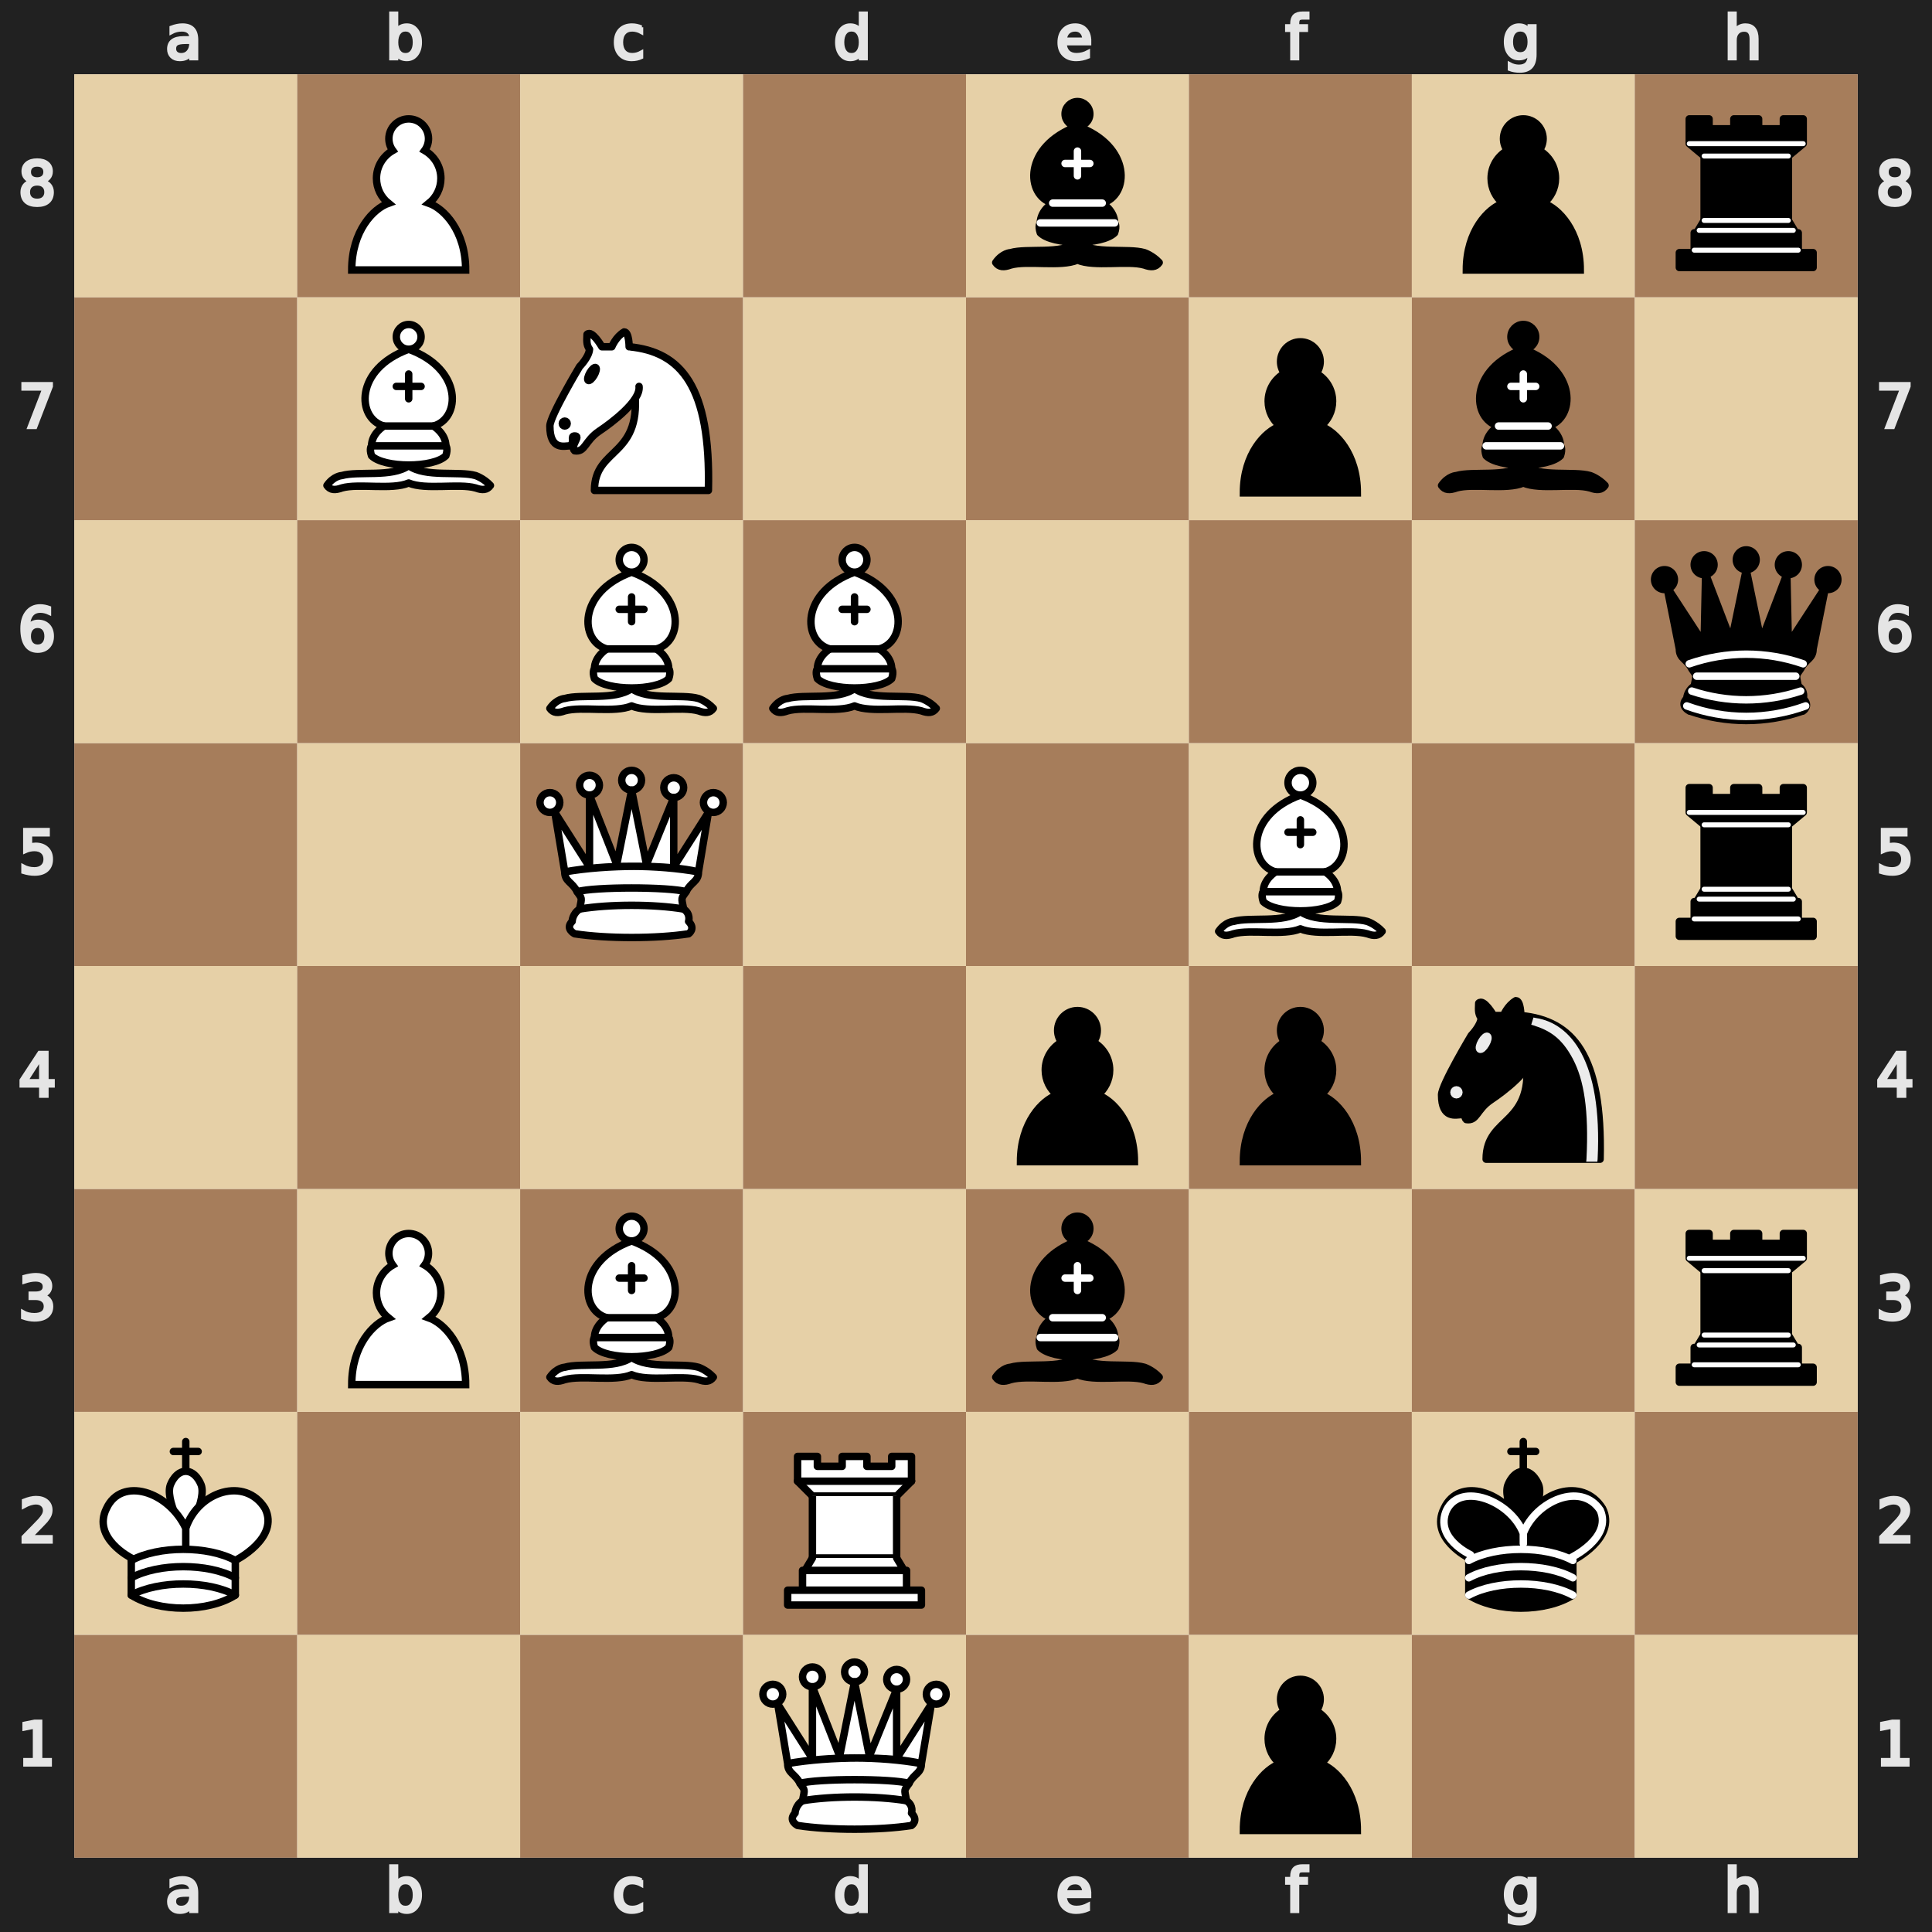
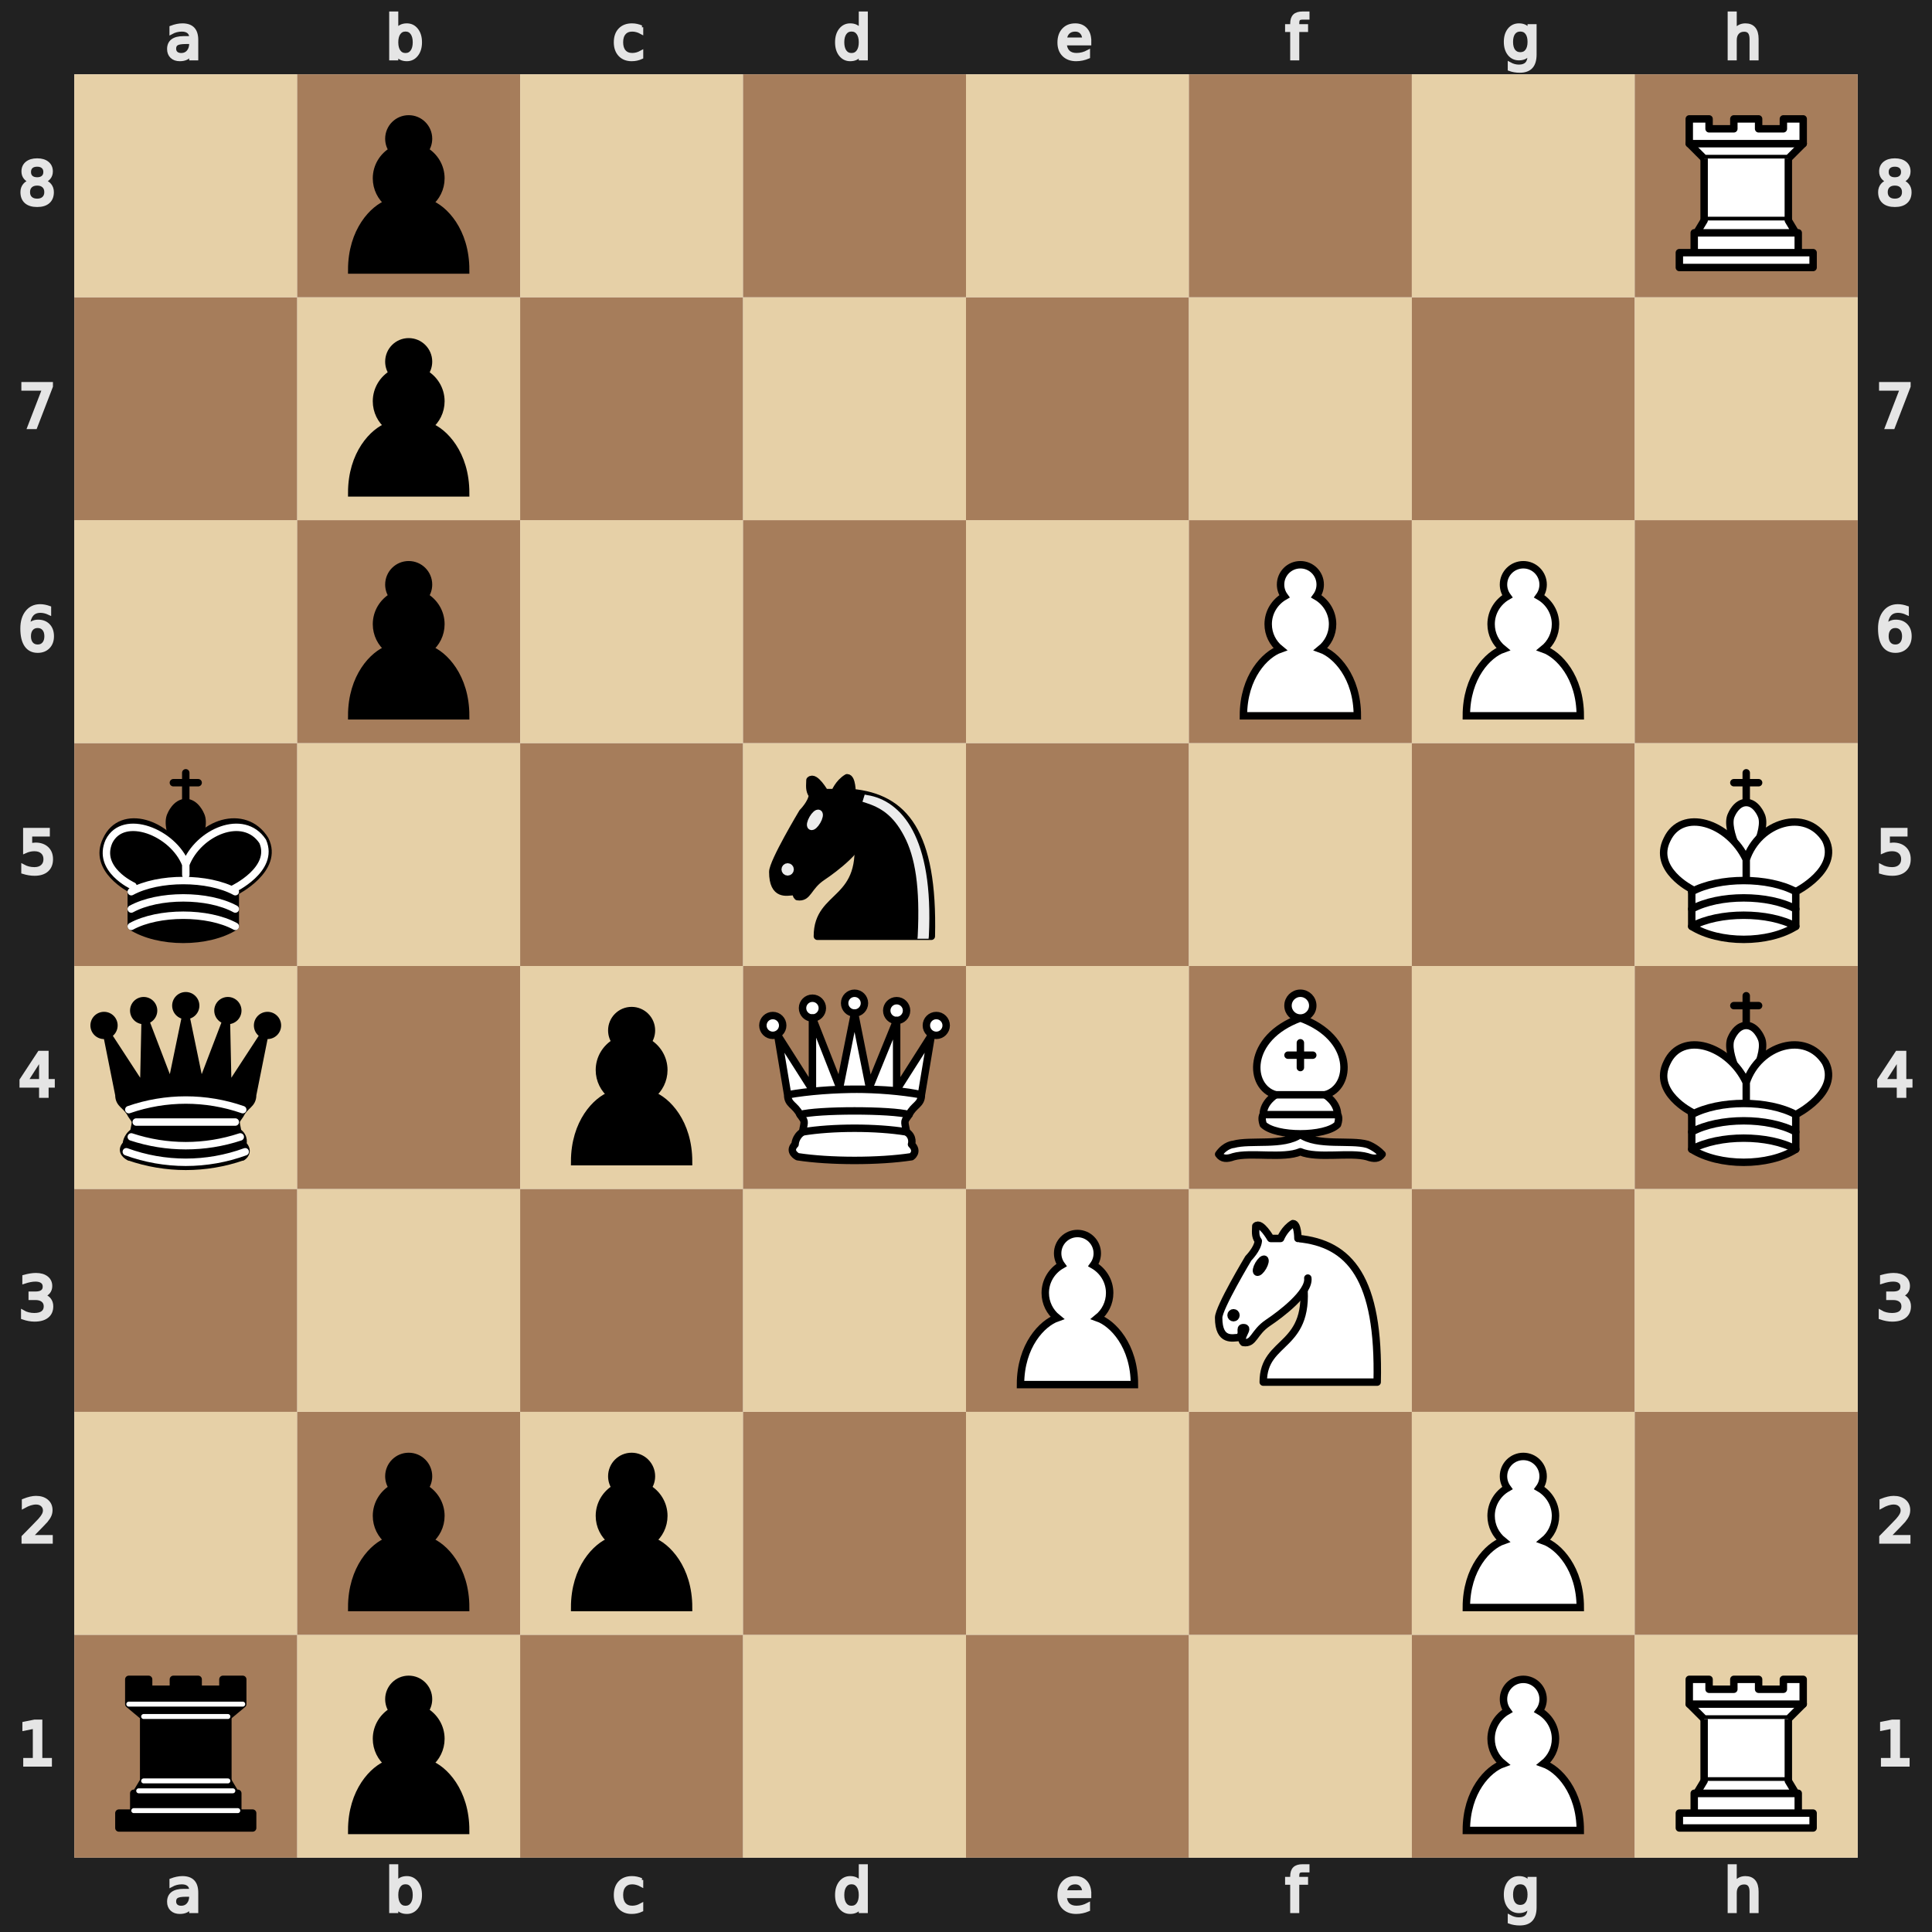
<svg xmlns="http://www.w3.org/2000/svg" xmlns:xlink="http://www.w3.org/1999/xlink" viewBox="0 0 390 390" width="350" height="350">
  <defs>
    <g id="white-pawn" class="white pawn">
      <path d="M22.5 9c-2.21 0-4 1.79-4 4 0 .89.29 1.71.78 2.38C17.33 16.5 16 18.59 16 21c0 2.03.94 3.84 2.41 5.03-3 1.06-7.41 5.55-7.41 13.47h23c0-7.92-4.41-12.41-7.41-13.47 1.47-1.19 2.41-3 2.41-5.03 0-2.41-1.33-4.5-3.28-5.62.49-.67.78-1.49.78-2.38 0-2.21-1.79-4-4-4z" fill="#fff" stroke="#000" stroke-width="1.5" stroke-linecap="round" />
    </g>
    <g id="white-knight" class="white knight" fill="none" fill-rule="evenodd" stroke="#000" stroke-width="1.5" stroke-linecap="round" stroke-linejoin="round">
      <path d="M 22,10 C 32.5,11 38.5,18 38,39 L 15,39 C 15,30 25,32.5 23,18" style="fill:#ffffff; stroke:#000000;" />
      <path d="M 24,18 C 24.38,20.91 18.45,25.37 16,27 C 13,29 13.18,31.34 11,31 C 9.958,30.06 12.41,27.96 11,28 C 10,28 11.19,29.23 10,30 C 9,30 5.997,31 6,26 C 6,24 12,14 12,14 C 12,14 13.89,12.1 14,10.5 C 13.27,9.506 13.5,8.5 13.5,7.5 C 14.5,6.5 16.5,10 16.5,10 L 18.5,10 C 18.5,10 19.28,8.008 21,7 C 22,7 22,10 22,10" style="fill:#ffffff; stroke:#000000;" />
      <path d="M 9.5 25.5 A 0.5 0.5 0 1 1 8.5,25.5 A 0.5 0.5 0 1 1 9.5 25.5 z" style="fill:#000000; stroke:#000000;" />
      <path d="M 15 15.5 A 0.5 1.5 0 1 1 14,15.5 A 0.5 1.5 0 1 1 15 15.5 z" transform="matrix(0.866,0.5,-0.5,0.866,9.693,-5.173)" style="fill:#000000; stroke:#000000;" />
    </g>
    <g id="white-bishop" class="white bishop" fill="none" fill-rule="evenodd" stroke="#000" stroke-width="1.5" stroke-linecap="round" stroke-linejoin="round">
      <g fill="#fff" stroke-linecap="butt">
        <path d="M9 36c3.39-.97 10.11.43 13.5-2 3.39 2.43 10.11 1.03 13.5 2 0 0 1.65.54 3 2-.68.97-1.65.99-3 .5-3.39-.97-10.11.46-13.5-1-3.39 1.46-10.11.03-13.5 1-1.354.49-2.323.47-3-.5 1.354-1.94 3-2 3-2zM15 32c2.5 2.5 12.5 2.5 15 0 .5-1.5 0-2 0-2 0-2.5-2.5-4-2.5-4 5.5-1.5 6-11.5-5-15.5-11 4-10.5 14-5 15.5 0 0-2.5 1.5-2.5 4 0 0-.5.5 0 2zM25 8a2.5 2.5 0 1 1-5 0 2.5 2.5 0 1 1 5 0z" />
      </g>
      <path d="M17.5 26h10M15 30h15m-7.5-14.5v5M20 18h5" stroke-linejoin="miter" />
    </g>
    <g id="white-rook" class="white rook" fill="#fff" fill-rule="evenodd" stroke="#000" stroke-width="1.5" stroke-linecap="round" stroke-linejoin="round">
      <path d="M9 39h27v-3H9v3zM12 36v-4h21v4H12zM11 14V9h4v2h5V9h5v2h5V9h4v5" stroke-linecap="butt" />
      <path d="M34 14l-3 3H14l-3-3" />
      <path d="M31 17v12.5H14V17" stroke-linecap="butt" stroke-linejoin="miter" />
      <path d="M31 29.5l1.5 2.5h-20l1.5-2.5" />
      <path d="M11 14h23" fill="none" stroke-linejoin="miter" />
    </g>
    <g id="white-queen" class="white queen" fill="#fff" fill-rule="evenodd" stroke="#000" stroke-width="1.5" stroke-linecap="round" stroke-linejoin="round">
      <path d="M8 12a2 2 0 1 1-4 0 2 2 0 1 1 4 0zM24.5 7.5a2 2 0 1 1-4 0 2 2 0 1 1 4 0zM41 12a2 2 0 1 1-4 0 2 2 0 1 1 4 0zM16 8.5a2 2 0 1 1-4 0 2 2 0 1 1 4 0zM33 9a2 2 0 1 1-4 0 2 2 0 1 1 4 0z" />
      <path d="M9 26c8.5-1.5 21-1.5 27 0l2-12-7 11V11l-5.5 13.5-3-15-3 15-5.5-14V25L7 14l2 12zM9 26c0 2 1.5 2 2.5 4 1 1.5 1 1 .5 3.5-1.5 1-1.5 2.5-1.5 2.5-1.5 1.5.5 2.5.5 2.5 6.5 1 16.5 1 23 0 0 0 1.5-1 0-2.5 0 0 .5-1.5-1-2.5-.5-2.5-.5-2 .5-3.5 1-2 2.5-2 2.5-4-8.5-1.5-18.5-1.5-27 0z" stroke-linecap="butt" />
      <path d="M11.5 30c3.5-1 18.5-1 22 0M12 33.5c6-1 15-1 21 0" fill="none" />
    </g>
    <g id="white-king" class="white king" fill="none" fill-rule="evenodd" stroke="#000" stroke-width="1.5" stroke-linecap="round" stroke-linejoin="round">
      <path d="M22.5 11.63V6M20 8h5" stroke-linejoin="miter" />
      <path d="M22.5 25s4.5-7.5 3-10.5c0 0-1-2.5-3-2.5s-3 2.5-3 2.5c-1.5 3 3 10.5 3 10.5" fill="#fff" stroke-linecap="butt" stroke-linejoin="miter" />
      <path d="M11.5 37c5.5 3.5 15.5 3.5 21 0v-7s9-4.5 6-10.5c-4-6.5-13.5-3.5-16 4V27v-3.5c-3.5-7.5-13-10.5-16-4-3 6 5 10 5 10V37z" fill="#fff" />
      <path d="M11.5 30c5.5-3 15.5-3 21 0m-21 3.5c5.5-3 15.5-3 21 0m-21 3.5c5.5-3 15.5-3 21 0" />
    </g>
    <g id="black-pawn" class="black pawn">
      <path d="M22.5 9c-2.21 0-4 1.79-4 4 0 .89.29 1.71.78 2.38C17.33 16.5 16 18.59 16 21c0 2.03.94 3.84 2.41 5.03-3 1.06-7.41 5.55-7.41 13.47h23c0-7.92-4.41-12.41-7.41-13.47 1.47-1.19 2.41-3 2.41-5.03 0-2.41-1.33-4.5-3.28-5.62.49-.67.78-1.49.78-2.38 0-2.21-1.79-4-4-4z" fill="#000" stroke="#000" stroke-width="1.5" stroke-linecap="round" />
    </g>
    <g id="black-knight" class="black knight" fill="none" fill-rule="evenodd" stroke="#000" stroke-width="1.5" stroke-linecap="round" stroke-linejoin="round">
      <path d="M 22,10 C 32.5,11 38.5,18 38,39 L 15,39 C 15,30 25,32.5 23,18" style="fill:#000000; stroke:#000000;" />
      <path d="M 24,18 C 24.38,20.91 18.45,25.37 16,27 C 13,29 13.18,31.34 11,31 C 9.958,30.06 12.41,27.96 11,28 C 10,28 11.19,29.23 10,30 C 9,30 5.997,31 6,26 C 6,24 12,14 12,14 C 12,14 13.89,12.1 14,10.5 C 13.27,9.506 13.5,8.5 13.5,7.5 C 14.5,6.5 16.5,10 16.5,10 L 18.5,10 C 18.5,10 19.28,8.008 21,7 C 22,7 22,10 22,10" style="fill:#000000; stroke:#000000;" />
      <path d="M 9.5 25.5 A 0.5 0.5 0 1 1 8.5,25.5 A 0.5 0.5 0 1 1 9.5 25.5 z" style="fill:#ececec; stroke:#ececec;" />
      <path d="M 15 15.5 A 0.5 1.5 0 1 1 14,15.5 A 0.5 1.5 0 1 1 15 15.5 z" transform="matrix(0.866,0.5,-0.5,0.866,9.693,-5.173)" style="fill:#ececec; stroke:#ececec;" />
      <path d="M 24.55,10.4 L 24.1,11.85 L 24.6,12 C 27.75,13 30.25,14.49 32.5,18.75 C 34.75,23.01 35.75,29.06 35.25,39 L 35.2,39.5 L 37.45,39.5 L 37.5,39 C 38,28.94 36.62,22.15 34.25,17.66 C 31.88,13.17 28.46,11.02 25.06,10.5 L 24.55,10.4 z " style="fill:#ececec; stroke:none;" />
-     </g>
-     <g id="black-bishop" class="black bishop" fill="none" fill-rule="evenodd" stroke="#000" stroke-width="1.5" stroke-linecap="round" stroke-linejoin="round">
-       <path d="M9 36c3.39-.97 10.11.43 13.5-2 3.39 2.43 10.11 1.03 13.5 2 0 0 1.65.54 3 2-.68.97-1.65.99-3 .5-3.39-.97-10.11.46-13.5-1-3.39 1.46-10.11.03-13.5 1-1.354.49-2.323.47-3-.5 1.354-1.94 3-2 3-2zm6-4c2.5 2.5 12.5 2.5 15 0 .5-1.5 0-2 0-2 0-2.5-2.5-4-2.5-4 5.5-1.5 6-11.5-5-15.5-11 4-10.5 14-5 15.5 0 0-2.5 1.5-2.5 4 0 0-.5.5 0 2zM25 8a2.5 2.5 0 1 1-5 0 2.5 2.5 0 1 1 5 0z" fill="#000" stroke-linecap="butt" />
-       <path d="M17.5 26h10M15 30h15m-7.5-14.5v5M20 18h5" stroke="#fff" stroke-linejoin="miter" />
    </g>
    <g id="black-rook" class="black rook" fill="#000" fill-rule="evenodd" stroke="#000" stroke-width="1.5" stroke-linecap="round" stroke-linejoin="round">
      <path d="M9 39h27v-3H9v3zM12.5 32l1.5-2.5h17l1.5 2.5h-20zM12 36v-4h21v4H12z" stroke-linecap="butt" />
      <path d="M14 29.5v-13h17v13H14z" stroke-linecap="butt" stroke-linejoin="miter" />
      <path d="M14 16.5L11 14h23l-3 2.5H14zM11 14V9h4v2h5V9h5v2h5V9h4v5H11z" stroke-linecap="butt" />
      <path d="M12 35.5h21M13 31.5h19M14 29.5h17M14 16.5h17M11 14h23" fill="none" stroke="#fff" stroke-width="1" stroke-linejoin="miter" />
    </g>
    <g id="black-queen" class="black queen" fill="#000" fill-rule="evenodd" stroke="#000" stroke-width="1.5" stroke-linecap="round" stroke-linejoin="round">
      <g fill="#000" stroke="none">
        <circle cx="6" cy="12" r="2.75" />
        <circle cx="14" cy="9" r="2.75" />
        <circle cx="22.5" cy="8" r="2.75" />
        <circle cx="31" cy="9" r="2.75" />
        <circle cx="39" cy="12" r="2.75" />
      </g>
      <path d="M9 26c8.5-1.5 21-1.5 27 0l2.5-12.5L31 25l-.3-14.1-5.2 13.6-3-14.5-3 14.5-5.2-13.6L14 25 6.5 13.5 9 26zM9 26c0 2 1.5 2 2.5 4 1 1.5 1 1 .5 3.5-1.5 1-1.5 2.5-1.5 2.5-1.5 1.5.5 2.5.5 2.5 6.5 1 16.5 1 23 0 0 0 1.5-1 0-2.5 0 0 .5-1.5-1-2.5-.5-2.5-.5-2 .5-3.5 1-2 2.5-2 2.5-4-8.5-1.5-18.5-1.5-27 0z" stroke-linecap="butt" />
      <path d="M11 38.5a35 35 1 0 0 23 0" fill="none" stroke-linecap="butt" />
      <path d="M11 29a35 35 1 0 1 23 0M12.5 31.5h20M11.5 34.5a35 35 1 0 0 22 0M10.5 37.5a35 35 1 0 0 24 0" fill="none" stroke="#fff" />
    </g>
    <g id="black-king" class="black king" fill="none" fill-rule="evenodd" stroke="#000" stroke-width="1.5" stroke-linecap="round" stroke-linejoin="round">
      <path d="M22.5 11.63V6" stroke-linejoin="miter" />
      <path d="M22.5 25s4.5-7.5 3-10.5c0 0-1-2.5-3-2.5s-3 2.5-3 2.5c-1.5 3 3 10.5 3 10.5" fill="#000" stroke-linecap="butt" stroke-linejoin="miter" />
      <path d="M11.5 37c5.5 3.5 15.5 3.5 21 0v-7s9-4.5 6-10.5c-4-6.5-13.5-3.5-16 4V27v-3.5c-3.5-7.5-13-10.5-16-4-3 6 5 10 5 10V37z" fill="#000" />
      <path d="M20 8h5" stroke-linejoin="miter" />
      <path d="M32 29.5s8.5-4 6.03-9.65C34.15 14 25 18 22.5 24.5l.01 2.1-.01-2.1C20 18 9.906 14 6.997 19.85c-2.497 5.65 4.853 9 4.853 9M11.5 30c5.5-3 15.5-3 21 0m-21 3.5c5.5-3 15.5-3 21 0m-21 3.5c5.5-3 15.5-3 21 0" stroke="#fff" />
    </g>
  </defs>
  <rect x="7.5" y="7.5" width="375" height="375" fill="none" stroke="#212121" stroke-width="15" />
  <g transform="translate(20, 1) scale(0.75, 0.75)" fill="#e5e5e5" stroke="#e5e5e5">
    <path d="M23.328 10.016q-1.742 0-2.414.398-.672.398-.672 1.36 0 .765.5 1.218.508.445 1.375.445 1.196 0 1.914-.843.727-.852.727-2.258v-.32zm2.867-.594v4.992h-1.437v-1.328q-.492.797-1.227 1.18-.734.375-1.797.375-1.343 0-2.14-.75-.79-.758-.79-2.024 0-1.476.985-2.226.992-.75 2.953-.75h2.016V8.75q0-.992-.656-1.531-.649-.547-1.829-.547-.75 0-1.46.18-.711.18-1.368.539V6.062q.79-.304 1.532-.453.742-.156 1.445-.156 1.898 0 2.836.984.937.985.937 2.985z" />
  </g>
  <g transform="translate(20, 375) scale(0.75, 0.75)" fill="#e5e5e5" stroke="#e5e5e5">
    <path d="M23.328 10.016q-1.742 0-2.414.398-.672.398-.672 1.36 0 .765.5 1.218.508.445 1.375.445 1.196 0 1.914-.843.727-.852.727-2.258v-.32zm2.867-.594v4.992h-1.437v-1.328q-.492.797-1.227 1.18-.734.375-1.797.375-1.343 0-2.14-.75-.79-.758-.79-2.024 0-1.476.985-2.226.992-.75 2.953-.75h2.016V8.75q0-.992-.656-1.531-.649-.547-1.829-.547-.75 0-1.46.18-.711.18-1.368.539V6.062q.79-.304 1.532-.453.742-.156 1.445-.156 1.898 0 2.836.984.937.985.937 2.985z" />
  </g>
  <g transform="translate(65, 1) scale(0.75, 0.75)" fill="#e5e5e5" stroke="#e5e5e5">
    <path d="M24.922 10.047q0-1.586-.656-2.485-.649-.906-1.79-.906-1.14 0-1.796.906-.649.899-.649 2.485 0 1.586.649 2.492.656.898 1.797.898 1.14 0 1.789-.898.656-.906.656-2.492zm-4.89-3.055q.452-.781 1.14-1.156.695-.383 1.656-.383 1.594 0 2.586 1.266 1 1.265 1 3.328 0 2.062-1 3.328-.992 1.266-2.586 1.266-.96 0-1.656-.375-.688-.383-1.14-1.164v1.312h-1.446V2.258h1.445z" />
  </g>
  <g transform="translate(65, 375) scale(0.75, 0.75)" fill="#e5e5e5" stroke="#e5e5e5">
    <path d="M24.922 10.047q0-1.586-.656-2.485-.649-.906-1.79-.906-1.14 0-1.796.906-.649.899-.649 2.485 0 1.586.649 2.492.656.898 1.797.898 1.14 0 1.789-.898.656-.906.656-2.492zm-4.89-3.055q.452-.781 1.14-1.156.695-.383 1.656-.383 1.594 0 2.586 1.266 1 1.265 1 3.328 0 2.062-1 3.328-.992 1.266-2.586 1.266-.96 0-1.656-.375-.688-.383-1.14-1.164v1.312h-1.446V2.258h1.445z" />
  </g>
  <g transform="translate(110, 1) scale(0.75, 0.75)" fill="#e5e5e5" stroke="#e5e5e5">
    <path d="M25.96 6v1.344q-.608-.336-1.226-.5-.609-.172-1.234-.172-1.398 0-2.172.89-.773.883-.773 2.485 0 1.601.773 2.492.774.883 2.172.883.625 0 1.234-.164.618-.172 1.227-.508v1.328q-.602.281-1.25.422-.64.14-1.367.14-1.977 0-3.14-1.242-1.165-1.242-1.165-3.351 0-2.14 1.172-3.367 1.18-1.227 3.227-1.227.664 0 1.296.14.633.134 1.227.407z" />
  </g>
  <g transform="translate(110, 375) scale(0.75, 0.75)" fill="#e5e5e5" stroke="#e5e5e5">
    <path d="M25.96 6v1.344q-.608-.336-1.226-.5-.609-.172-1.234-.172-1.398 0-2.172.89-.773.883-.773 2.485 0 1.601.773 2.492.774.883 2.172.883.625 0 1.234-.164.618-.172 1.227-.508v1.328q-.602.281-1.25.422-.64.14-1.367.14-1.977 0-3.14-1.242-1.165-1.242-1.165-3.351 0-2.14 1.172-3.367 1.18-1.227 3.227-1.227.664 0 1.296.14.633.134 1.227.407z" />
  </g>
  <g transform="translate(155, 1) scale(0.75, 0.75)" fill="#e5e5e5" stroke="#e5e5e5">
    <path d="M24.973 6.992V2.258h1.437v12.156h-1.437v-1.312q-.453.78-1.149 1.164-.687.375-1.656.375-1.586 0-2.586-1.266-.992-1.266-.992-3.328 0-2.063.992-3.328 1-1.266 2.586-1.266.969 0 1.656.383.696.375 1.149 1.156zm-4.899 3.055q0 1.586.649 2.492.656.898 1.797.898 1.14 0 1.796-.898.657-.906.657-2.492 0-1.586-.657-2.485-.656-.906-1.796-.906-1.141 0-1.797.906-.649.899-.649 2.485z" />
  </g>
  <g transform="translate(155, 375) scale(0.75, 0.75)" fill="#e5e5e5" stroke="#e5e5e5">
    <path d="M24.973 6.992V2.258h1.437v12.156h-1.437v-1.312q-.453.78-1.149 1.164-.687.375-1.656.375-1.586 0-2.586-1.266-.992-1.266-.992-3.328 0-2.063.992-3.328 1-1.266 2.586-1.266.969 0 1.656.383.696.375 1.149 1.156zm-4.899 3.055q0 1.586.649 2.492.656.898 1.797.898 1.14 0 1.796-.898.657-.906.657-2.492 0-1.586-.657-2.485-.656-.906-1.796-.906-1.141 0-1.797.906-.649.899-.649 2.485z" />
  </g>
  <g transform="translate(200, 1) scale(0.75, 0.75)" fill="#e5e5e5" stroke="#e5e5e5">
    <path d="M26.555 9.68v.703h-6.61q.094 1.484.89 2.265.806.774 2.235.774.828 0 1.602-.203.781-.203 1.547-.61v1.36q-.774.328-1.586.5-.813.172-1.649.172-2.093 0-3.32-1.22-1.219-1.218-1.219-3.296 0-2.148 1.157-3.406 1.164-1.266 3.132-1.266 1.766 0 2.79 1.14 1.03 1.134 1.03 3.087zm-1.438-.422q-.015-1.18-.664-1.883-.64-.703-1.703-.703-1.203 0-1.93.68-.718.68-.828 1.914z" />
  </g>
  <g transform="translate(200, 375) scale(0.75, 0.75)" fill="#e5e5e5" stroke="#e5e5e5">
    <path d="M26.555 9.68v.703h-6.61q.094 1.484.89 2.265.806.774 2.235.774.828 0 1.602-.203.781-.203 1.547-.61v1.36q-.774.328-1.586.5-.813.172-1.649.172-2.093 0-3.32-1.22-1.219-1.218-1.219-3.296 0-2.148 1.157-3.406 1.164-1.266 3.132-1.266 1.766 0 2.79 1.14 1.03 1.134 1.03 3.087zm-1.438-.422q-.015-1.18-.664-1.883-.64-.703-1.703-.703-1.203 0-1.93.68-.718.68-.828 1.914z" />
  </g>
  <g transform="translate(245, 1) scale(0.75, 0.75)" fill="#e5e5e5" stroke="#e5e5e5">
    <path d="M25.285 2.258v1.195H23.91q-.773 0-1.078.313-.297.312-.297 1.125v.773h2.367v1.117h-2.367v7.633H21.09V6.781h-1.375V5.664h1.375v-.61q0-1.46.68-2.124.68-.672 2.156-.672z" />
  </g>
  <g transform="translate(245, 375) scale(0.75, 0.75)" fill="#e5e5e5" stroke="#e5e5e5">
    <path d="M25.285 2.258v1.195H23.91q-.773 0-1.078.313-.297.312-.297 1.125v.773h2.367v1.117h-2.367v7.633H21.09V6.781h-1.375V5.664h1.375v-.61q0-1.46.68-2.124.68-.672 2.156-.672z" />
  </g>
  <g transform="translate(290, 1) scale(0.75, 0.75)" fill="#e5e5e5" stroke="#e5e5e5">
    <path d="M24.973 9.937q0-1.562-.649-2.421-.64-.86-1.804-.86-1.157 0-1.805.86-.64.859-.64 2.421 0 1.555.64 2.415.648.859 1.805.859 1.164 0 1.804-.86.649-.859.649-2.414zm1.437 3.391q0 2.234-.992 3.32-.992 1.094-3.04 1.094-.757 0-1.429-.117-.672-.11-1.304-.344v-1.398q.632.344 1.25.508.617.164 1.257.164 1.414 0 2.118-.743.703-.734.703-2.226v-.711q-.446.773-1.141 1.156-.695.383-1.664.383-1.61 0-2.594-1.227-.984-1.226-.984-3.25 0-2.03.984-3.257.985-1.227 2.594-1.227.969 0 1.664.383t1.14 1.156V5.664h1.438z" />
  </g>
  <g transform="translate(290, 375) scale(0.75, 0.75)" fill="#e5e5e5" stroke="#e5e5e5">
    <path d="M24.973 9.937q0-1.562-.649-2.421-.64-.86-1.804-.86-1.157 0-1.805.86-.64.859-.64 2.421 0 1.555.64 2.415.648.859 1.805.859 1.164 0 1.804-.86.649-.859.649-2.414zm1.437 3.391q0 2.234-.992 3.32-.992 1.094-3.04 1.094-.757 0-1.429-.117-.672-.11-1.304-.344v-1.398q.632.344 1.25.508.617.164 1.257.164 1.414 0 2.118-.743.703-.734.703-2.226v-.711q-.446.773-1.141 1.156-.695.383-1.664.383-1.61 0-2.594-1.227-.984-1.226-.984-3.25 0-2.03.984-3.257.985-1.227 2.594-1.227.969 0 1.664.383t1.14 1.156V5.664h1.438z" />
  </g>
  <g transform="translate(335, 1) scale(0.75, 0.75)" fill="#e5e5e5" stroke="#e5e5e5">
    <path d="M26.164 9.133v5.281h-1.437V9.18q0-1.243-.485-1.86-.484-.617-1.453-.617-1.164 0-1.836.742-.672.742-.672 2.024v4.945h-1.445V2.258h1.445v4.765q.516-.789 1.211-1.18.703-.39 1.617-.39 1.508 0 2.282.938.773.93.773 2.742z" />
  </g>
  <g transform="translate(335, 375) scale(0.75, 0.75)" fill="#e5e5e5" stroke="#e5e5e5">
    <path d="M26.164 9.133v5.281h-1.437V9.18q0-1.243-.485-1.86-.484-.617-1.453-.617-1.164 0-1.836.742-.672.742-.672 2.024v4.945h-1.445V2.258h1.445v4.765q.516-.789 1.211-1.18.703-.39 1.617-.39 1.508 0 2.282.938.773.93.773 2.742z" />
  </g>
  <g transform="translate(0, 335) scale(0.75, 0.75)" fill="#e5e5e5" stroke="#e5e5e5">
    <path d="M6.754 26.996h2.578v-8.898l-2.805.562v-1.437l2.79-.563h1.578v10.336h2.578v1.328h-6.72z" />
  </g>
  <g transform="translate(375, 335) scale(0.75, 0.75)" fill="#e5e5e5" stroke="#e5e5e5">
    <path d="M6.754 26.996h2.578v-8.898l-2.805.562v-1.437l2.79-.563h1.578v10.336h2.578v1.328h-6.72z" />
  </g>
  <g transform="translate(0, 290) scale(0.75, 0.75)" fill="#e5e5e5" stroke="#e5e5e5">
    <path d="M8.195 26.996h5.508v1.328H6.297v-1.328q.898-.93 2.445-2.492 1.555-1.57 1.953-2.024.758-.851 1.055-1.437.305-.594.305-1.164 0-.93-.657-1.516-.648-.586-1.695-.586-.742 0-1.57.258-.82.258-1.758.781v-1.593q.953-.383 1.781-.578.828-.196 1.516-.196 1.812 0 2.89.906 1.079.907 1.079 2.422 0 .72-.274 1.368-.265.64-.976 1.515-.196.227-1.243 1.313-1.046 1.078-2.953 3.023z" />
  </g>
  <g transform="translate(375, 290) scale(0.75, 0.75)" fill="#e5e5e5" stroke="#e5e5e5">
    <path d="M8.195 26.996h5.508v1.328H6.297v-1.328q.898-.93 2.445-2.492 1.555-1.57 1.953-2.024.758-.851 1.055-1.437.305-.594.305-1.164 0-.93-.657-1.516-.648-.586-1.695-.586-.742 0-1.57.258-.82.258-1.758.781v-1.593q.953-.383 1.781-.578.828-.196 1.516-.196 1.812 0 2.89.906 1.079.907 1.079 2.422 0 .72-.274 1.368-.265.64-.976 1.515-.196.227-1.243 1.313-1.046 1.078-2.953 3.023z" />
  </g>
  <g transform="translate(0, 245) scale(0.75, 0.75)" fill="#e5e5e5" stroke="#e5e5e5">
    <path d="M11.434 22.035q1.132.242 1.765 1.008.64.766.64 1.89 0 1.727-1.187 2.672-1.187.946-3.375.946-.734 0-1.515-.149-.774-.14-1.602-.43V26.45q.656.383 1.438.578.78.196 1.632.196 1.485 0 2.258-.586.782-.586.782-1.703 0-1.032-.727-1.61-.719-.586-2.008-.586h-1.36v-1.297h1.423q1.164 0 1.78-.46.618-.47.618-1.344 0-.899-.64-1.375-.633-.485-1.82-.485-.65 0-1.391.141-.743.14-1.633.437V16.95q.898-.25 1.68-.375.788-.125 1.484-.125 1.797 0 2.844.82 1.046.813 1.046 2.204 0 .968-.554 1.64-.555.664-1.578.922z" />
  </g>
  <g transform="translate(375, 245) scale(0.75, 0.75)" fill="#e5e5e5" stroke="#e5e5e5">
    <path d="M11.434 22.035q1.132.242 1.765 1.008.64.766.64 1.89 0 1.727-1.187 2.672-1.187.946-3.375.946-.734 0-1.515-.149-.774-.14-1.602-.43V26.45q.656.383 1.438.578.78.196 1.632.196 1.485 0 2.258-.586.782-.586.782-1.703 0-1.032-.727-1.61-.719-.586-2.008-.586h-1.36v-1.297h1.423q1.164 0 1.78-.46.618-.47.618-1.344 0-.899-.64-1.375-.633-.485-1.82-.485-.65 0-1.391.141-.743.14-1.633.437V16.95q.898-.25 1.68-.375.788-.125 1.484-.125 1.797 0 2.844.82 1.046.813 1.046 2.204 0 .968-.554 1.64-.555.664-1.578.922z" />
  </g>
  <g transform="translate(0, 200) scale(0.75, 0.75)" fill="#e5e5e5" stroke="#e5e5e5">
    <path d="M11.016 18.035L7.03 24.262h3.985zm-.414-1.375h1.984v7.602h1.664v1.312h-1.664v2.75h-1.57v-2.75H5.75v-1.523z" />
  </g>
  <g transform="translate(375, 200) scale(0.75, 0.75)" fill="#e5e5e5" stroke="#e5e5e5">
    <path d="M11.016 18.035L7.03 24.262h3.985zm-.414-1.375h1.984v7.602h1.664v1.312h-1.664v2.75h-1.57v-2.75H5.75v-1.523z" />
  </g>
  <g transform="translate(0, 155) scale(0.75, 0.75)" fill="#e5e5e5" stroke="#e5e5e5">
    <path d="M6.719 16.66h6.195v1.328h-4.75v2.86q.344-.118.688-.172.343-.063.687-.063 1.953 0 3.094 1.07 1.14 1.07 1.14 2.899 0 1.883-1.171 2.93-1.172 1.039-3.305 1.039-.735 0-1.5-.125-.758-.125-1.57-.375v-1.586q.703.383 1.453.57.75.188 1.586.188 1.351 0 2.14-.711.79-.711.79-1.93 0-1.219-.79-1.93-.789-.71-2.14-.71-.633 0-1.266.14-.625.14-1.281.438z" />
  </g>
  <g transform="translate(375, 155) scale(0.75, 0.75)" fill="#e5e5e5" stroke="#e5e5e5">
    <path d="M6.719 16.66h6.195v1.328h-4.75v2.86q.344-.118.688-.172.343-.063.687-.063 1.953 0 3.094 1.07 1.14 1.07 1.14 2.899 0 1.883-1.171 2.93-1.172 1.039-3.305 1.039-.735 0-1.5-.125-.758-.125-1.57-.375v-1.586q.703.383 1.453.57.75.188 1.586.188 1.351 0 2.14-.711.79-.711.79-1.93 0-1.219-.79-1.93-.789-.71-2.14-.71-.633 0-1.266.14-.625.14-1.281.438z" />
  </g>
  <g transform="translate(0, 110) scale(0.75, 0.75)" fill="#e5e5e5" stroke="#e5e5e5">
    <path d="M10.137 21.863q-1.063 0-1.688.727-.617.726-.617 1.992 0 1.258.617 1.992.625.727 1.688.727 1.062 0 1.68-.727.624-.734.624-1.992 0-1.266-.625-1.992-.617-.727-1.68-.727zm3.133-4.945v1.437q-.594-.28-1.204-.43-.601-.148-1.195-.148-1.562 0-2.39 1.055-.82 1.055-.938 3.188.46-.68 1.156-1.04.696-.367 1.531-.367 1.758 0 2.774 1.07 1.023 1.063 1.023 2.899 0 1.797-1.062 2.883-1.063 1.086-2.828 1.086-2.024 0-3.094-1.547-1.07-1.555-1.07-4.5 0-2.766 1.312-4.406 1.313-1.649 3.524-1.649.593 0 1.195.117.61.118 1.266.352z" />
  </g>
  <g transform="translate(375, 110) scale(0.75, 0.75)" fill="#e5e5e5" stroke="#e5e5e5">
    <path d="M10.137 21.863q-1.063 0-1.688.727-.617.726-.617 1.992 0 1.258.617 1.992.625.727 1.688.727 1.062 0 1.68-.727.624-.734.624-1.992 0-1.266-.625-1.992-.617-.727-1.68-.727zm3.133-4.945v1.437q-.594-.28-1.204-.43-.601-.148-1.195-.148-1.562 0-2.39 1.055-.82 1.055-.938 3.188.46-.68 1.156-1.04.696-.367 1.531-.367 1.758 0 2.774 1.07 1.023 1.063 1.023 2.899 0 1.797-1.062 2.883-1.063 1.086-2.828 1.086-2.024 0-3.094-1.547-1.07-1.555-1.07-4.5 0-2.766 1.312-4.406 1.313-1.649 3.524-1.649.593 0 1.195.117.61.118 1.266.352z" />
  </g>
  <g transform="translate(0, 65) scale(0.75, 0.75)" fill="#e5e5e5" stroke="#e5e5e5">
    <path d="M6.25 16.66h7.5v.672L9.516 28.324H7.867l3.985-10.336H6.25z" />
  </g>
  <g transform="translate(375, 65) scale(0.75, 0.75)" fill="#e5e5e5" stroke="#e5e5e5">
    <path d="M6.25 16.66h7.5v.672L9.516 28.324H7.867l3.985-10.336H6.25z" />
  </g>
  <g transform="translate(0, 20) scale(0.75, 0.75)" fill="#e5e5e5" stroke="#e5e5e5">
    <path d="M10 22.785q-1.125 0-1.773.602-.641.601-.641 1.656t.64 1.656q.649.602 1.774.602t1.773-.602q.649-.61.649-1.656 0-1.055-.649-1.656-.64-.602-1.773-.602zm-1.578-.672q-1.016-.25-1.586-.945-.563-.695-.563-1.695 0-1.399.993-2.211 1-.813 2.734-.813 1.742 0 2.734.813.993.812.993 2.21 0 1-.57 1.696-.563.695-1.571.945 1.14.266 1.773 1.04.641.773.641 1.89 0 1.695-1.04 2.602-1.03.906-2.96.906t-2.969-.906Q6 26.738 6 25.043q0-1.117.64-1.89.641-.774 1.782-1.04zm-.578-2.492q0 .906.562 1.414.57.508 1.594.508 1.016 0 1.586-.508.578-.508.578-1.414 0-.906-.578-1.414-.57-.508-1.586-.508-1.023 0-1.594.508-.562.508-.562 1.414z" />
  </g>
  <g transform="translate(375, 20) scale(0.75, 0.75)" fill="#e5e5e5" stroke="#e5e5e5">
    <path d="M10 22.785q-1.125 0-1.773.602-.641.601-.641 1.656t.64 1.656q.649.602 1.774.602t1.773-.602q.649-.61.649-1.656 0-1.055-.649-1.656-.64-.602-1.773-.602zm-1.578-.672q-1.016-.25-1.586-.945-.563-.695-.563-1.695 0-1.399.993-2.211 1-.813 2.734-.813 1.742 0 2.734.813.993.812.993 2.21 0 1-.57 1.696-.563.695-1.571.945 1.14.266 1.773 1.04.641.773.641 1.89 0 1.695-1.04 2.602-1.03.906-2.96.906t-2.969-.906Q6 26.738 6 25.043q0-1.117.64-1.89.641-.774 1.782-1.04zm-.578-2.492q0 .906.562 1.414.57.508 1.594.508 1.016 0 1.586-.508.578-.508.578-1.414 0-.906-.578-1.414-.57-.508-1.586-.508-1.023 0-1.594.508-.562.508-.562 1.414z" />
  </g>
  <rect x="15" y="330" width="45" height="45" class="square dark a1" stroke="none" fill="#A67D5B" />
  <rect x="60" y="330" width="45" height="45" class="square light b1" stroke="none" fill="#E6D0A7" />
  <rect x="105" y="330" width="45" height="45" class="square dark c1" stroke="none" fill="#A67D5B" />
  <rect x="150" y="330" width="45" height="45" class="square light d1" stroke="none" fill="#E6D0A7" />
  <rect x="195" y="330" width="45" height="45" class="square dark e1" stroke="none" fill="#A67D5B" />
  <rect x="240" y="330" width="45" height="45" class="square light f1" stroke="none" fill="#E6D0A7" />
  <rect x="285" y="330" width="45" height="45" class="square dark g1" stroke="none" fill="#A67D5B" />
  <rect x="330" y="330" width="45" height="45" class="square light h1" stroke="none" fill="#E6D0A7" />
  <rect x="15" y="285" width="45" height="45" class="square light a2" stroke="none" fill="#E6D0A7" />
  <rect x="60" y="285" width="45" height="45" class="square dark b2" stroke="none" fill="#A67D5B" />
  <rect x="105" y="285" width="45" height="45" class="square light c2" stroke="none" fill="#E6D0A7" />
  <rect x="150" y="285" width="45" height="45" class="square dark d2" stroke="none" fill="#A67D5B" />
  <rect x="195" y="285" width="45" height="45" class="square light e2" stroke="none" fill="#E6D0A7" />
  <rect x="240" y="285" width="45" height="45" class="square dark f2" stroke="none" fill="#A67D5B" />
  <rect x="285" y="285" width="45" height="45" class="square light g2" stroke="none" fill="#E6D0A7" />
  <rect x="330" y="285" width="45" height="45" class="square dark h2" stroke="none" fill="#A67D5B" />
  <rect x="15" y="240" width="45" height="45" class="square dark a3" stroke="none" fill="#A67D5B" />
  <rect x="60" y="240" width="45" height="45" class="square light b3" stroke="none" fill="#E6D0A7" />
  <rect x="105" y="240" width="45" height="45" class="square dark c3" stroke="none" fill="#A67D5B" />
  <rect x="150" y="240" width="45" height="45" class="square light d3" stroke="none" fill="#E6D0A7" />
  <rect x="195" y="240" width="45" height="45" class="square dark e3" stroke="none" fill="#A67D5B" />
  <rect x="240" y="240" width="45" height="45" class="square light f3" stroke="none" fill="#E6D0A7" />
  <rect x="285" y="240" width="45" height="45" class="square dark g3" stroke="none" fill="#A67D5B" />
  <rect x="330" y="240" width="45" height="45" class="square light h3" stroke="none" fill="#E6D0A7" />
  <rect x="15" y="195" width="45" height="45" class="square light a4" stroke="none" fill="#E6D0A7" />
  <rect x="60" y="195" width="45" height="45" class="square dark b4" stroke="none" fill="#A67D5B" />
  <rect x="105" y="195" width="45" height="45" class="square light c4" stroke="none" fill="#E6D0A7" />
  <rect x="150" y="195" width="45" height="45" class="square dark d4" stroke="none" fill="#A67D5B" />
  <rect x="195" y="195" width="45" height="45" class="square light e4" stroke="none" fill="#E6D0A7" />
  <rect x="240" y="195" width="45" height="45" class="square dark f4" stroke="none" fill="#A67D5B" />
  <rect x="285" y="195" width="45" height="45" class="square light g4" stroke="none" fill="#E6D0A7" />
  <rect x="330" y="195" width="45" height="45" class="square dark h4" stroke="none" fill="#A67D5B" />
  <rect x="15" y="150" width="45" height="45" class="square dark a5" stroke="none" fill="#A67D5B" />
  <rect x="60" y="150" width="45" height="45" class="square light b5" stroke="none" fill="#E6D0A7" />
  <rect x="105" y="150" width="45" height="45" class="square dark c5" stroke="none" fill="#A67D5B" />
  <rect x="150" y="150" width="45" height="45" class="square light d5" stroke="none" fill="#E6D0A7" />
  <rect x="195" y="150" width="45" height="45" class="square dark e5" stroke="none" fill="#A67D5B" />
  <rect x="240" y="150" width="45" height="45" class="square light f5" stroke="none" fill="#E6D0A7" />
  <rect x="285" y="150" width="45" height="45" class="square dark g5" stroke="none" fill="#A67D5B" />
  <rect x="330" y="150" width="45" height="45" class="square light h5" stroke="none" fill="#E6D0A7" />
  <rect x="15" y="105" width="45" height="45" class="square light a6" stroke="none" fill="#E6D0A7" />
  <rect x="60" y="105" width="45" height="45" class="square dark b6" stroke="none" fill="#A67D5B" />
  <rect x="105" y="105" width="45" height="45" class="square light c6" stroke="none" fill="#E6D0A7" />
  <rect x="150" y="105" width="45" height="45" class="square dark d6" stroke="none" fill="#A67D5B" />
  <rect x="195" y="105" width="45" height="45" class="square light e6" stroke="none" fill="#E6D0A7" />
  <rect x="240" y="105" width="45" height="45" class="square dark f6" stroke="none" fill="#A67D5B" />
  <rect x="285" y="105" width="45" height="45" class="square light g6" stroke="none" fill="#E6D0A7" />
  <rect x="330" y="105" width="45" height="45" class="square dark h6" stroke="none" fill="#A67D5B" />
  <rect x="15" y="60" width="45" height="45" class="square dark a7" stroke="none" fill="#A67D5B" />
  <rect x="60" y="60" width="45" height="45" class="square light b7" stroke="none" fill="#E6D0A7" />
  <rect x="105" y="60" width="45" height="45" class="square dark c7" stroke="none" fill="#A67D5B" />
  <rect x="150" y="60" width="45" height="45" class="square light d7" stroke="none" fill="#E6D0A7" />
  <rect x="195" y="60" width="45" height="45" class="square dark e7" stroke="none" fill="#A67D5B" />
  <rect x="240" y="60" width="45" height="45" class="square light f7" stroke="none" fill="#E6D0A7" />
  <rect x="285" y="60" width="45" height="45" class="square dark g7" stroke="none" fill="#A67D5B" />
  <rect x="330" y="60" width="45" height="45" class="square light h7" stroke="none" fill="#E6D0A7" />
  <rect x="15" y="15" width="45" height="45" class="square light a8" stroke="none" fill="#E6D0A7" />
  <rect x="60" y="15" width="45" height="45" class="square dark b8" stroke="none" fill="#A67D5B" />
  <rect x="105" y="15" width="45" height="45" class="square light c8" stroke="none" fill="#E6D0A7" />
  <rect x="150" y="15" width="45" height="45" class="square dark d8" stroke="none" fill="#A67D5B" />
  <rect x="195" y="15" width="45" height="45" class="square light e8" stroke="none" fill="#E6D0A7" />
  <rect x="240" y="15" width="45" height="45" class="square dark f8" stroke="none" fill="#A67D5B" />
  <rect x="285" y="15" width="45" height="45" class="square light g8" stroke="none" fill="#E6D0A7" />
  <rect x="330" y="15" width="45" height="45" class="square dark h8" stroke="none" fill="#A67D5B" />
-   <use href="#white-queen" xlink:href="#white-queen" transform="translate(150, 330)" />
-   <use href="#black-pawn" xlink:href="#black-pawn" transform="translate(240, 330)" />
-   <use href="#white-king" xlink:href="#white-king" transform="translate(15, 285)" />
-   <use href="#white-rook" xlink:href="#white-rook" transform="translate(150, 285)" />
-   <use href="#black-king" xlink:href="#black-king" transform="translate(285, 285)" />
-   <use href="#white-pawn" xlink:href="#white-pawn" transform="translate(60, 240)" />
-   <use href="#white-bishop" xlink:href="#white-bishop" transform="translate(105, 240)" />
-   <use href="#black-bishop" xlink:href="#black-bishop" transform="translate(195, 240)" />
-   <use href="#black-rook" xlink:href="#black-rook" transform="translate(330, 240)" />
-   <use href="#black-pawn" xlink:href="#black-pawn" transform="translate(195, 195)" />
-   <use href="#black-pawn" xlink:href="#black-pawn" transform="translate(240, 195)" />
-   <use href="#black-knight" xlink:href="#black-knight" transform="translate(285, 195)" />
-   <use href="#white-queen" xlink:href="#white-queen" transform="translate(105, 150)" />
-   <use href="#white-bishop" xlink:href="#white-bishop" transform="translate(240, 150)" />
-   <use href="#black-rook" xlink:href="#black-rook" transform="translate(330, 150)" />
-   <use href="#white-bishop" xlink:href="#white-bishop" transform="translate(105, 105)" />
-   <use href="#white-bishop" xlink:href="#white-bishop" transform="translate(150, 105)" />
-   <use href="#black-queen" xlink:href="#black-queen" transform="translate(330, 105)" />
-   <use href="#white-bishop" xlink:href="#white-bishop" transform="translate(60, 60)" />
-   <use href="#white-knight" xlink:href="#white-knight" transform="translate(105, 60)" />
-   <use href="#black-pawn" xlink:href="#black-pawn" transform="translate(240, 60)" />
-   <use href="#black-bishop" xlink:href="#black-bishop" transform="translate(285, 60)" />
-   <use href="#white-pawn" xlink:href="#white-pawn" transform="translate(60, 15)" />
-   <use href="#black-bishop" xlink:href="#black-bishop" transform="translate(195, 15)" />
-   <use href="#black-pawn" xlink:href="#black-pawn" transform="translate(285, 15)" />
-   <use href="#black-rook" xlink:href="#black-rook" transform="translate(330, 15)" />
+   <use href="#black-rook" xlink:href="#black-rook" transform="translate(15, 330)" />
+   <use href="#black-pawn" xlink:href="#black-pawn" transform="translate(60, 330)" />
+   <use href="#white-pawn" xlink:href="#white-pawn" transform="translate(285, 330)" />
+   <use href="#white-rook" xlink:href="#white-rook" transform="translate(330, 330)" />
+   <use href="#black-pawn" xlink:href="#black-pawn" transform="translate(60, 285)" />
+   <use href="#black-pawn" xlink:href="#black-pawn" transform="translate(105, 285)" />
+   <use href="#white-pawn" xlink:href="#white-pawn" transform="translate(285, 285)" />
+   <use href="#white-pawn" xlink:href="#white-pawn" transform="translate(195, 240)" />
+   <use href="#white-knight" xlink:href="#white-knight" transform="translate(240, 240)" />
+   <use href="#black-queen" xlink:href="#black-queen" transform="translate(15, 195)" />
+   <use href="#black-pawn" xlink:href="#black-pawn" transform="translate(105, 195)" />
+   <use href="#white-queen" xlink:href="#white-queen" transform="translate(150, 195)" />
+   <use href="#white-bishop" xlink:href="#white-bishop" transform="translate(240, 195)" />
+   <use href="#white-king" xlink:href="#white-king" transform="translate(330, 195)" />
+   <use href="#black-king" xlink:href="#black-king" transform="translate(15, 150)" />
+   <use href="#black-knight" xlink:href="#black-knight" transform="translate(150, 150)" />
+   <use href="#white-king" xlink:href="#white-king" transform="translate(330, 150)" />
+   <use href="#black-pawn" xlink:href="#black-pawn" transform="translate(60, 105)" />
+   <use href="#white-pawn" xlink:href="#white-pawn" transform="translate(240, 105)" />
+   <use href="#white-pawn" xlink:href="#white-pawn" transform="translate(285, 105)" />
+   <use href="#black-pawn" xlink:href="#black-pawn" transform="translate(60, 60)" />
+   <use href="#black-pawn" xlink:href="#black-pawn" transform="translate(60, 15)" />
+   <use href="#white-rook" xlink:href="#white-rook" transform="translate(330, 15)" />
</svg>
